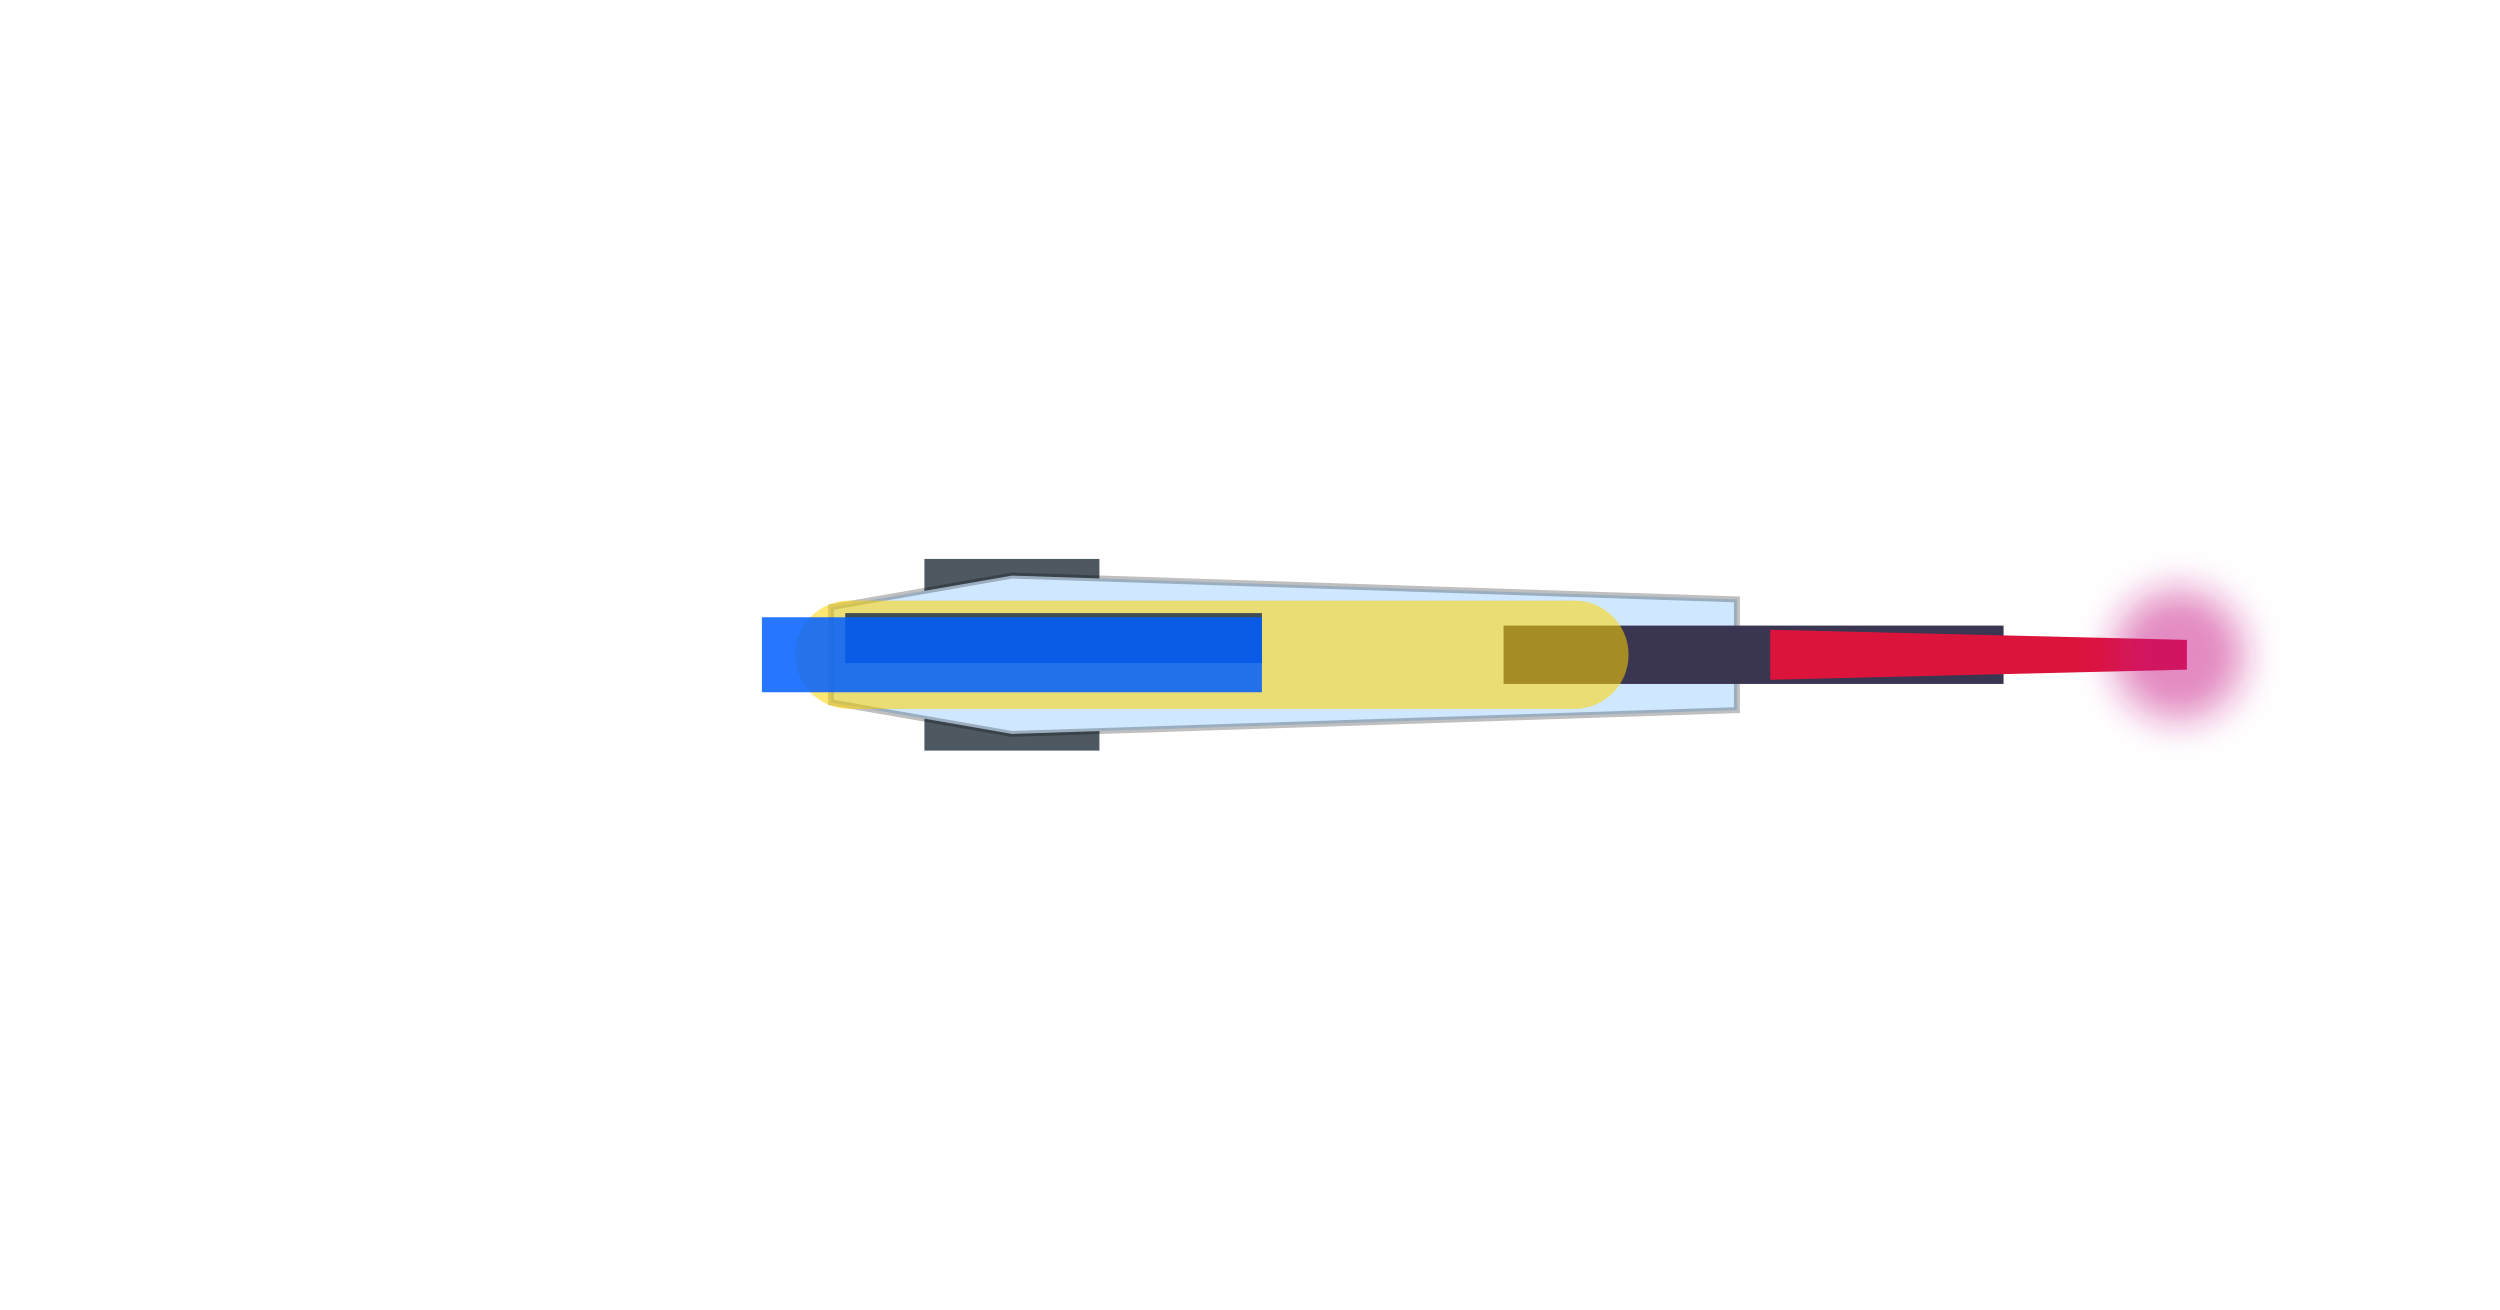
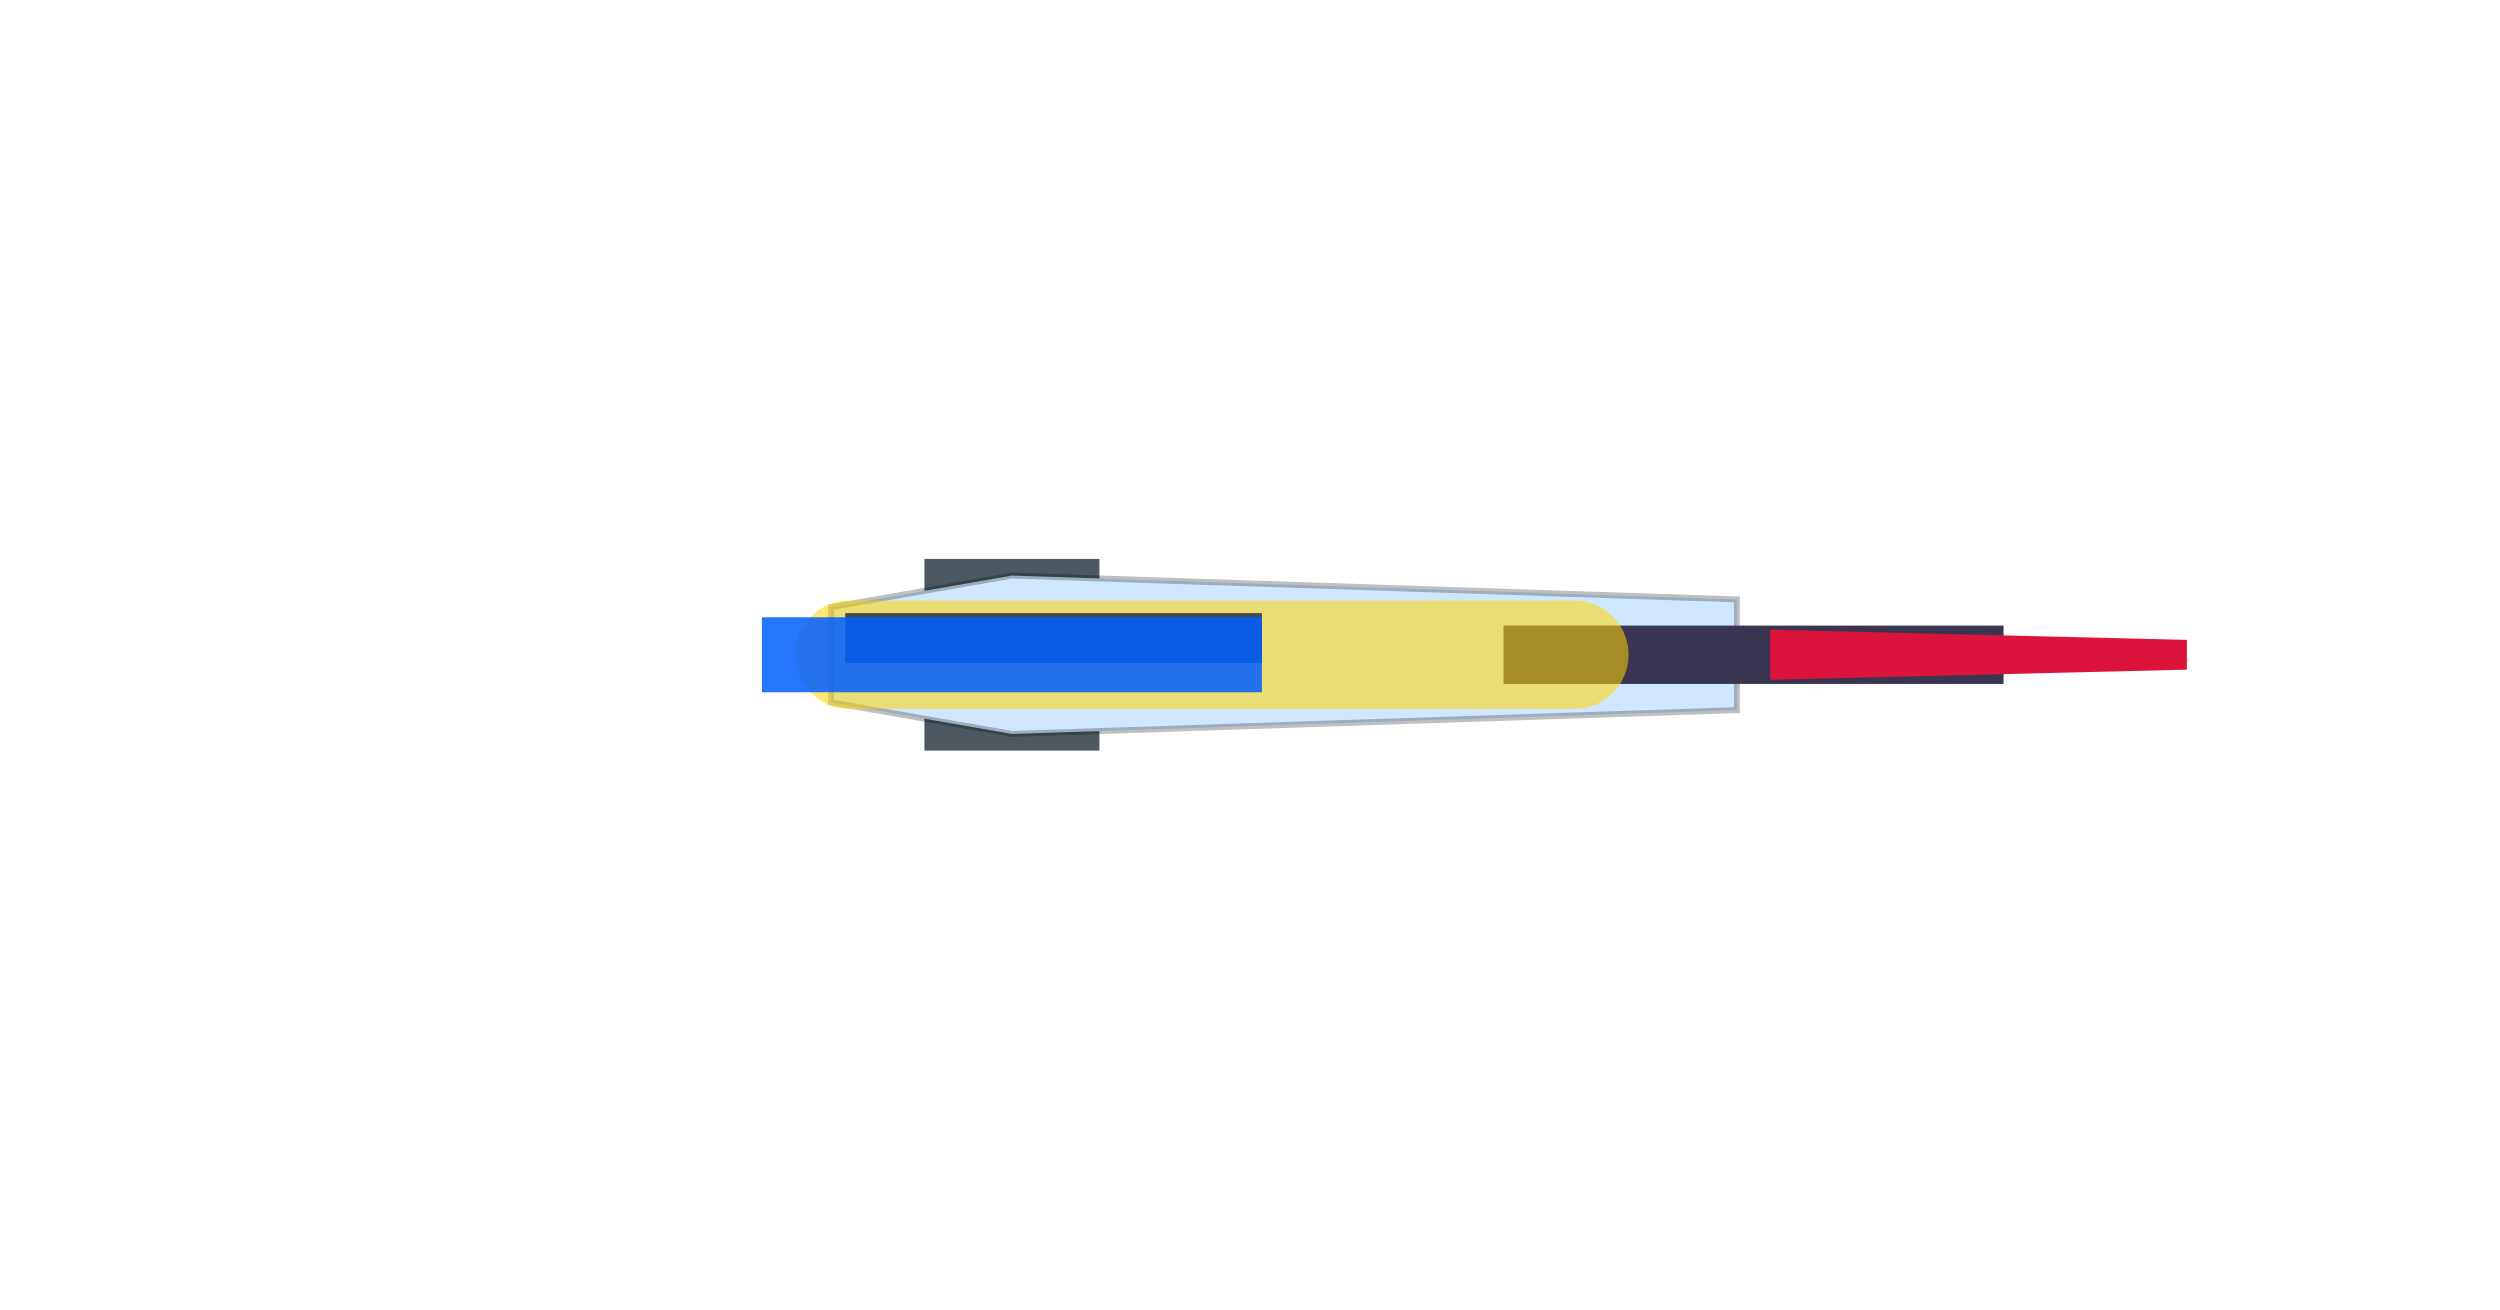
<svg xmlns="http://www.w3.org/2000/svg" viewBox="0 0 420 220" width="420" height="220" class="">
  <polygon points="155.3,93.9 184.7,93.9 184.7,126.1 155.3,126.1" fill="#3a4650" opacity="0.9" />
  <path d="M 170.0,96.7 L 291.8,100.7 L 291.8,119.3 L 170.0,123.3 L 139.6,118.0 L 139.6,102.0 Z" fill="#cfe8ff" stroke="#000" stroke-opacity="0.25" stroke-width="1" />
  <polygon points="252.6,105.1 336.6,105.1 336.6,114.9 252.6,114.9" fill="#3a3550" />
  <rect x="133.6" y="100.9" width="140" height="18.2" rx="9.1" fill="#FFD300" opacity="0.55" />
  <path d="M 297.4,105.8 L 367.4,107.5 L 367.4,112.5 L 297.4,114.2 Z" fill="#DC143C" />
  <polygon points="142.0,103.0 212.0,103.0 212.0,111.4 142.0,111.4" fill="#3a4650" opacity="0.95" />
  <polygon points="128.0,103.7 212.0,103.7 212.0,116.3 128.0,116.3" fill="#005eff" opacity="0.85" />
-   <circle cx="366" cy="110" r="10.998" fill="#C71585" opacity="0.5" style="filter:blur(3px)" />
</svg>
